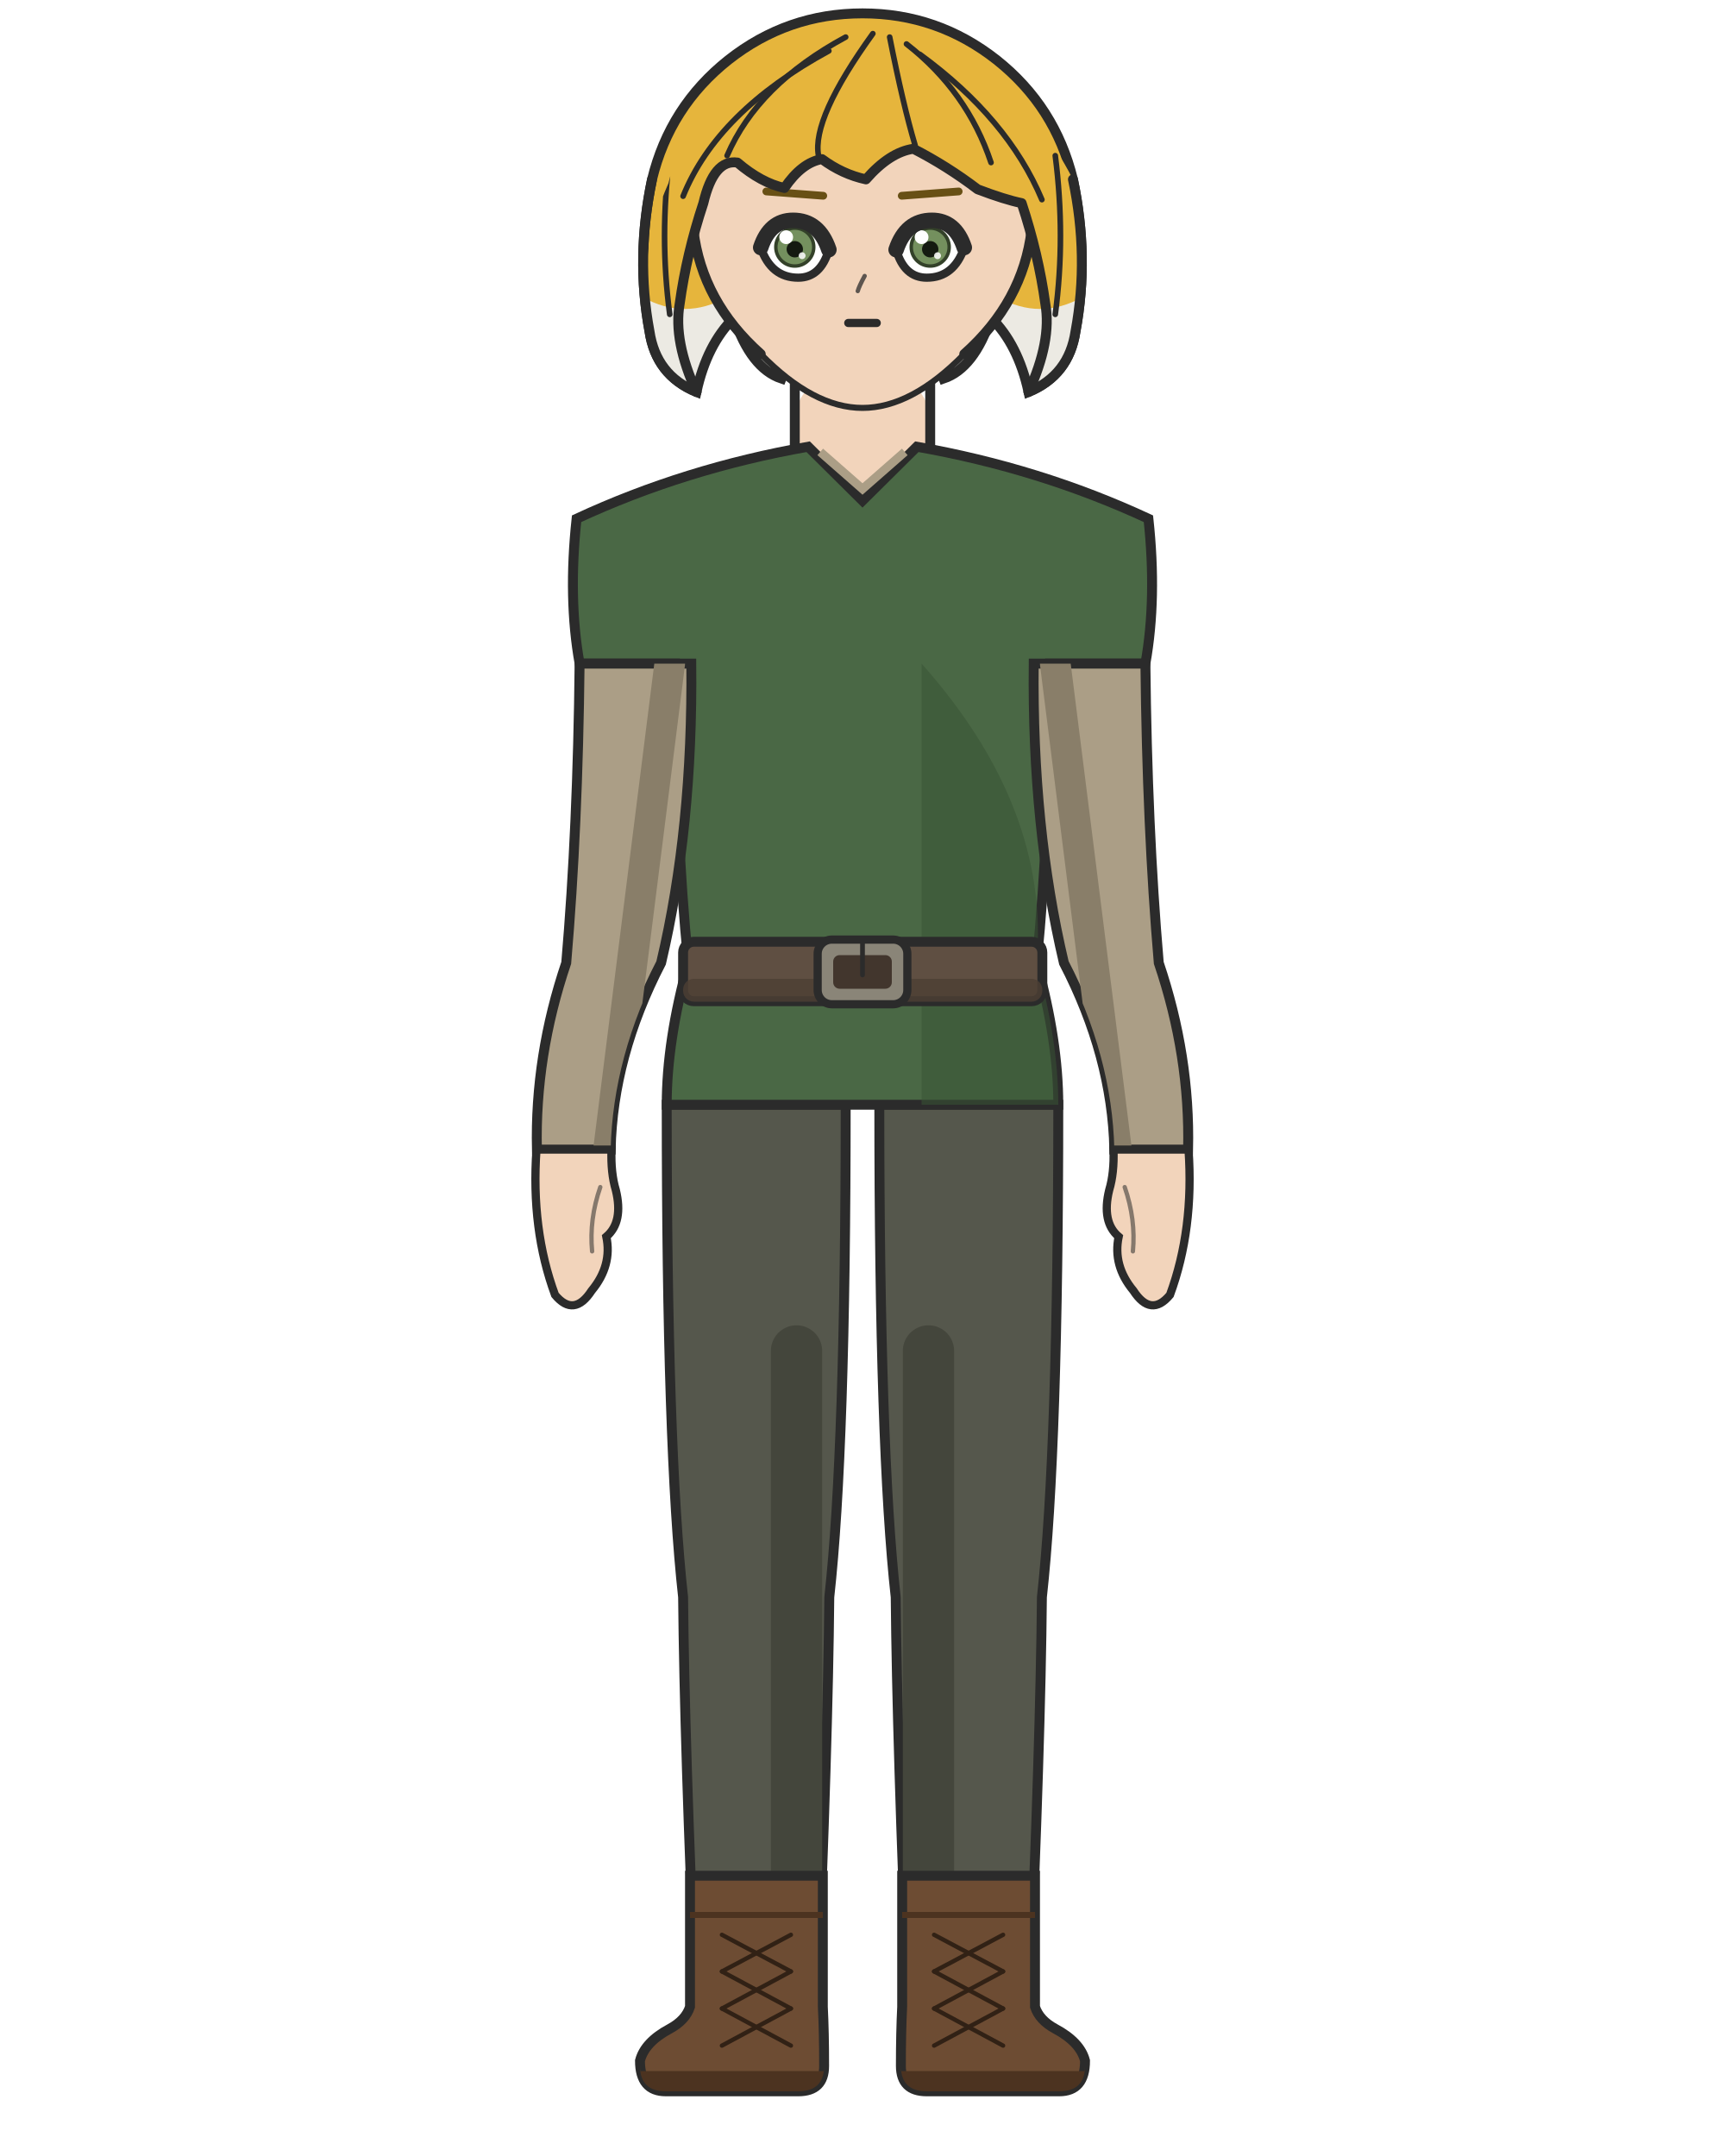
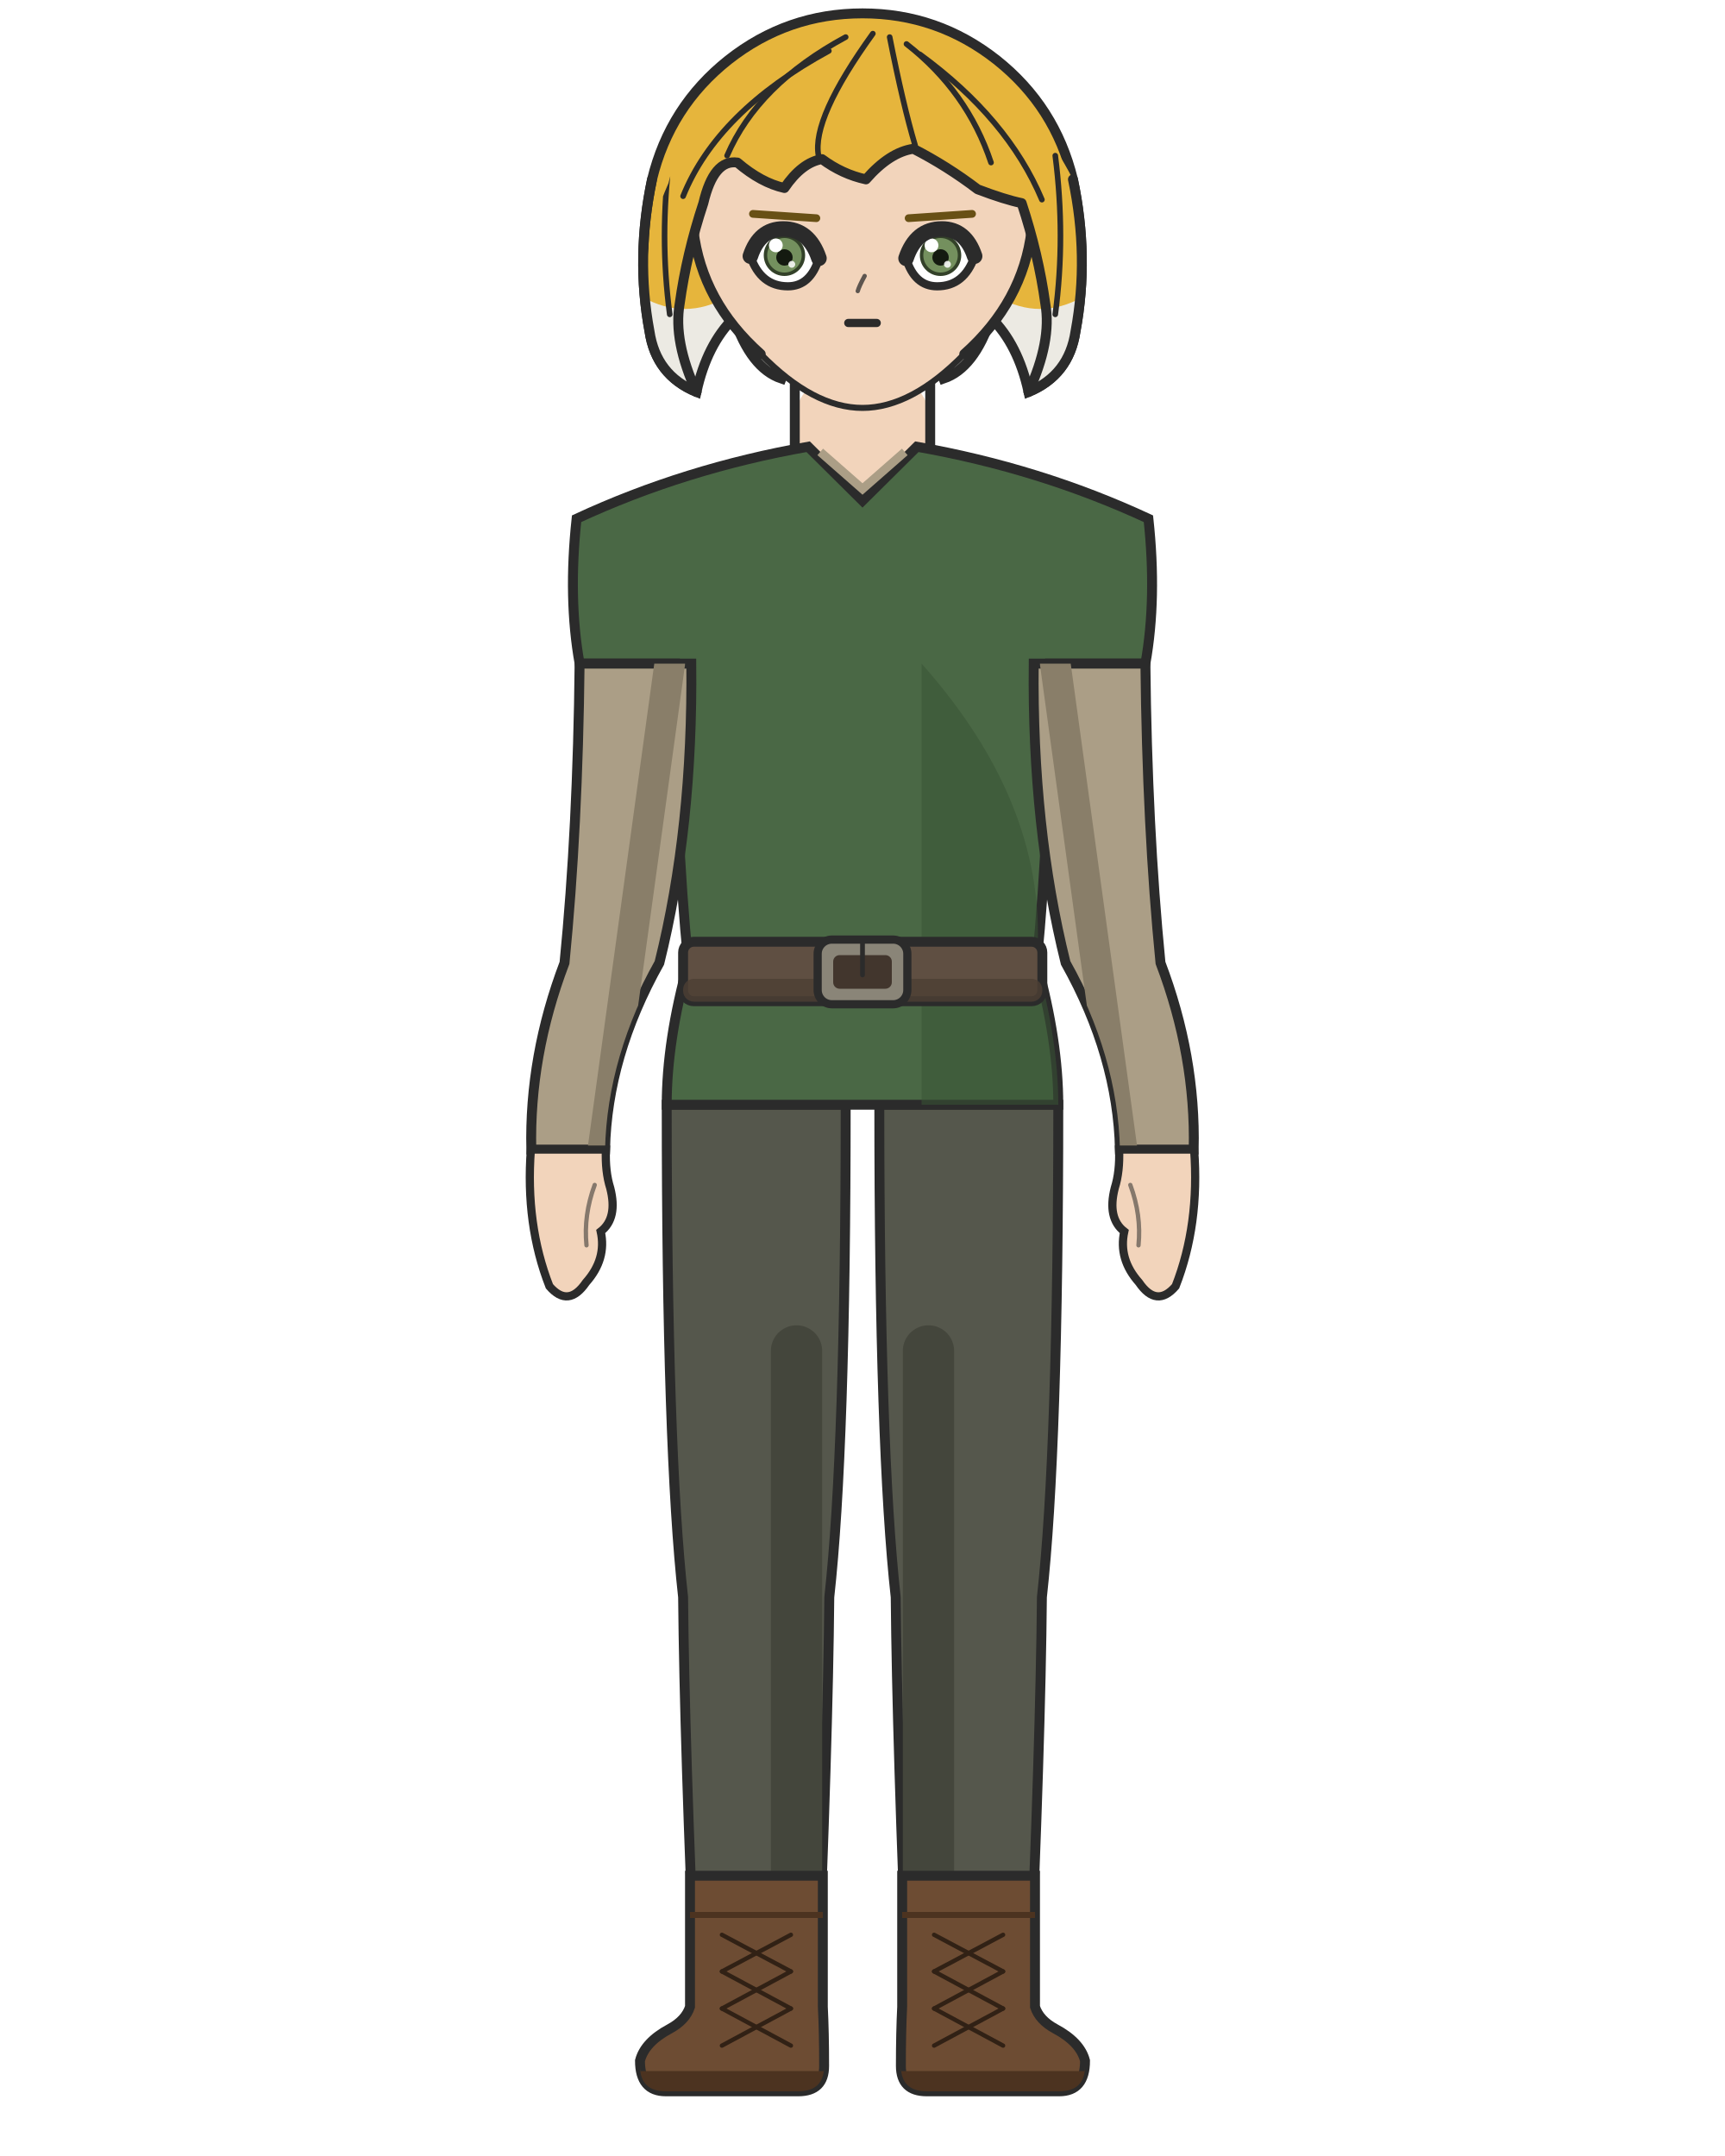
<svg xmlns="http://www.w3.org/2000/svg" width="400" height="500" viewBox="0 0 400 500">
  <rect width="100%" height="100%" fill="white" />
  <defs>
    <clipPath id="hair-tips">
      <path d="M 125.4 68.9 Q 138.0 74.4 149.0 68.9 Q 158.8 74.4 168.6 68.9 Q 183.5 74.4 200.0 68.9 Q 216.5 74.4 231.4 68.9 Q 241.2 74.4 251.0 68.9 Q 262.0 74.4 274.6 68.9 Q 274.6 107.4 274.6 143.5 Q 200.0 143.5 125.4 143.5 Z" />
    </clipPath>
    <clipPath id="hair-front">
      <path d="M 161.5 90.9 Q 156.1 79.1 157.6 70.5 Q 159.2 58.9 163.1 47.1 Q 165.5 36.9 171.0 37.7 Q 176.5 42.4 181.9 43.6 Q 185.9 37.7 190.6 36.9 Q 195.3 40.4 200.8 41.6 Q 206.3 35.3 211.8 34.5 Q 219.6 38.5 226.7 43.9 Q 233.0 46.3 236.9 47.1 Q 240.8 58.9 242.4 70.5 Q 243.9 79.1 238.5 90.9 Q 247.9 87.0 249.4 76.8 Q 252.6 59.6 248.8 41.6 Q 241.3 26.9 228.6 17.0 Q 216.0 7.1 200.0 7.1 Q 184.0 7.1 171.4 17.0 Q 158.7 26.9 155.0 42.5 Q 147.4 59.6 150.6 76.8 Q 152.1 87.0 161.5 90.9 Z" />
    </clipPath>
  </defs>
  <path d="M 151.2 41.6 Q 155.3 24.7 168.9 13.9 Q 182.6 3.1 200.0 3.1 Q 217.4 3.1 231.1 13.9 Q 244.7 24.7 248.8 41.6 Q 252.6 59.6 249.4 76.8 Q 247.9 87.0 238.5 90.9 Q 236.1 79.9 229.8 73.7 Q 225.9 85.4 218.8 87.8 Q 214.1 75.2 206.3 72.1 Q 200.0 79.1 193.7 72.1 Q 185.9 75.2 181.2 87.8 Q 174.1 85.4 170.2 73.7 Q 163.9 79.9 161.5 90.9 Q 152.1 87.0 150.6 76.8 Q 147.4 59.6 151.2 41.6 Z" fill="#e6b53c" />
  <path d="M 151.2 41.6 Q 155.3 24.7 168.9 13.9 Q 182.6 3.1 200.0 3.1 Q 217.4 3.1 231.1 13.9 Q 244.7 24.7 248.8 41.6 Q 252.6 59.6 249.4 76.8 Q 247.9 87.0 238.5 90.9 Q 236.1 79.9 229.8 73.7 Q 225.9 85.4 218.8 87.8 Q 214.1 75.2 206.3 72.1 Q 200.0 79.1 193.7 72.1 Q 185.9 75.2 181.2 87.8 Q 174.1 85.4 170.2 73.7 Q 163.9 79.9 161.5 90.9 Q 152.1 87.0 150.6 76.8 Q 147.4 59.6 151.2 41.6 Z" fill="#eceae3" clip-path="url(#hair-tips)" />
  <path d="M 151.2 41.6 Q 155.3 24.7 168.9 13.9 Q 182.6 3.1 200.0 3.1 Q 217.4 3.1 231.1 13.9 Q 244.7 24.7 248.8 41.6 Q 252.6 59.6 249.4 76.8 Q 247.9 87.0 238.5 90.9 Q 236.1 79.9 229.8 73.7 Q 225.9 85.4 218.8 87.8 Q 214.1 75.2 206.3 72.1 Q 200.0 79.1 193.7 72.1 Q 185.9 75.2 181.2 87.8 Q 174.1 85.4 170.2 73.7 Q 163.9 79.9 161.5 90.9 Q 152.1 87.0 150.6 76.8 Q 147.4 59.6 151.2 41.6 Z" fill="none" stroke="#2b2b2b" stroke-width="2.3" />
  <rect x="184.3" y="86.7" width="31.4" height="34.1" rx="11.0" fill="#f2d4bb" />
  <line x1="184.3" y1="86.7" x2="184.3" y2="120.9" stroke="#2b2b2b" stroke-width="2.3" />
  <line x1="215.7" y1="86.7" x2="215.7" y2="120.9" stroke="#2b2b2b" stroke-width="2.3" />
  <path d="M 154.6 256.2 L 196.1 256.2 Q 196.1 336.2 192.3 370.4 Q 192.0 403.7 189.4 465.4 L 161.4 465.4 Q 158.7 403.7 158.4 370.4 Q 154.6 336.2 154.6 256.2 Z" fill="#55574c" stroke="#2b2b2b" stroke-width="2.3" />
  <line x1="184.7" y1="313.3" x2="184.7" y2="465.4" stroke="#44463c" stroke-width="11.9" stroke-linecap="round" />
  <path d="M 190.8 435.0 L 190.8 465.4 Q 191.1 471.3 191.1 479.1 Q 191.1 485.0 185.1 485.0 L 154.4 485.0 Q 148.4 485.0 148.4 477.9 Q 149.5 473.6 155.3 470.5 Q 159.0 468.5 160.0 465.4 L 160.0 435.0 Z" fill="#6d4c33" stroke="#2b2b2b" stroke-width="2.3" />
  <path d="M 191.1 480.3 L 148.4 480.3 L 148.4 479.1 Q 148.4 485.0 154.4 485.0 L 185.1 485.0 Q 191.1 485.0 191.1 479.1 Z" fill="#4c3320" />
  <line x1="160.0" y1="444.1" x2="190.8" y2="444.1" stroke="#4c3320" stroke-width="1.4" />
  <line x1="183.4" y1="448.7" x2="167.4" y2="457.2" stroke="#312115" stroke-width="1.0" stroke-linecap="round" />
  <line x1="167.4" y1="448.7" x2="183.4" y2="457.2" stroke="#312115" stroke-width="1.0" stroke-linecap="round" />
  <line x1="183.4" y1="457.2" x2="167.4" y2="465.8" stroke="#312115" stroke-width="1.0" stroke-linecap="round" />
  <line x1="167.4" y1="457.2" x2="183.4" y2="465.8" stroke="#312115" stroke-width="1.0" stroke-linecap="round" />
  <line x1="183.4" y1="465.8" x2="167.4" y2="474.4" stroke="#312115" stroke-width="1.0" stroke-linecap="round" />
  <line x1="167.4" y1="465.8" x2="183.4" y2="474.4" stroke="#312115" stroke-width="1.0" stroke-linecap="round" />
  <path d="M 203.9 256.2 L 245.4 256.2 Q 245.4 336.2 241.6 370.4 Q 241.3 403.7 238.6 465.4 L 210.6 465.4 Q 208.0 403.7 207.7 370.4 Q 203.9 336.2 203.9 256.2 Z" fill="#55574c" stroke="#2b2b2b" stroke-width="2.3" />
  <line x1="215.3" y1="313.3" x2="215.3" y2="465.4" stroke="#44463c" stroke-width="11.9" stroke-linecap="round" />
  <path d="M 209.2 435.0 L 209.2 465.4 Q 208.9 471.3 208.9 479.1 Q 208.9 485.0 214.9 485.0 L 245.6 485.0 Q 251.6 485.0 251.6 477.9 Q 250.5 473.6 244.7 470.5 Q 241.0 468.5 240.0 465.4 L 240.0 435.0 Z" fill="#6d4c33" stroke="#2b2b2b" stroke-width="2.3" />
  <path d="M 208.9 480.3 L 251.6 480.3 L 251.6 479.1 Q 251.6 485.0 245.6 485.0 L 214.9 485.0 Q 208.9 485.0 208.9 479.1 Z" fill="#4c3320" />
  <line x1="209.2" y1="444.1" x2="240.0" y2="444.1" stroke="#4c3320" stroke-width="1.4" />
  <line x1="232.6" y1="448.7" x2="216.6" y2="457.2" stroke="#312115" stroke-width="1.0" stroke-linecap="round" />
  <line x1="216.6" y1="448.7" x2="232.6" y2="457.2" stroke="#312115" stroke-width="1.0" stroke-linecap="round" />
  <line x1="232.6" y1="457.2" x2="216.6" y2="465.8" stroke="#312115" stroke-width="1.0" stroke-linecap="round" />
  <line x1="216.6" y1="457.2" x2="232.6" y2="465.8" stroke="#312115" stroke-width="1.0" stroke-linecap="round" />
  <line x1="232.6" y1="465.8" x2="216.6" y2="474.4" stroke="#312115" stroke-width="1.0" stroke-linecap="round" />
  <line x1="216.6" y1="465.8" x2="232.6" y2="474.4" stroke="#312115" stroke-width="1.0" stroke-linecap="round" />
  <path d="M 187.4 103.6 Q 158.9 108.6 133.7 120.3 Q 131.7 138.8 134.4 153.9 L 156.5 153.9 Q 156.5 192.0 159.6 223.3 Q 154.6 241.4 154.6 256.2 L 245.4 256.2 Q 245.4 241.4 240.4 223.3 Q 243.5 192.0 243.5 153.9 L 265.6 153.9 Q 268.3 138.8 266.3 120.3 Q 241.1 108.6 212.6 103.6 L 200.0 116.1 Z" fill="#4a6845" stroke="#2b2b2b" stroke-width="2.3" />
  <path d="M 190.2 104.8 L 200.0 113.4 L 209.8 104.8" fill="none" stroke="#ab9e86" stroke-width="2.0" />
  <path d="M 213.7 153.9 Q 243.5 187.4 240.4 223.3 Q 245.4 241.4 245.4 256.2 L 213.7 256.2 Z" fill="#395335" opacity="0.55" />
  <rect x="158.4" y="218.4" width="83.3" height="13.8" rx="2.5" fill="#5f4f42" stroke="#2b2b2b" stroke-width="2.3" />
  <rect x="158.4" y="227.0" width="83.3" height="5.3" rx="2.5" fill="#4c3e33" opacity="0.8" />
  <rect x="189.6" y="217.9" width="20.8" height="15.0" rx="3.3" fill="#8a8578" stroke="#2b2b2b" stroke-width="1.9" />
  <rect x="193.2" y="221.5" width="13.6" height="7.8" rx="1.5" fill="#42362d" />
  <line x1="200.0" y1="217.9" x2="200.0" y2="226.1" stroke="#2b2b2b" stroke-width="1.1" stroke-linecap="round" />
  <defs>
    <clipPath id="arm-l">
-       <path d="M 160.3 153.9 L 134.4 153.9 Q 134.0 192.0 131.3 223.3 Q 124.0 244.9 124.5 266.6 L 141.6 266.6 Q 142.1 244.9 153.3 223.3 Q 160.7 192.0 160.3 153.9 Z" />
+       <path d="M 160.3 153.9 L 134.4 153.9 Q 134.0 192.0 130.9 223.3 Q 122.7 244.9 123.2 266.6 L 140.3 266.6 Q 140.8 244.9 152.9 223.3 Q 160.7 192.0 160.3 153.9 Z" />
    </clipPath>
  </defs>
-   <path d="M 160.3 153.9 L 134.4 153.9 Q 134.0 192.0 131.3 223.3 Q 124.0 244.9 124.5 266.6 L 141.6 266.6 Q 142.1 244.9 153.3 223.3 Q 160.7 192.0 160.3 153.9 Z" fill="#ab9e86" stroke="#2b2b2b" stroke-width="2.3" />
+   <path d="M 160.3 153.9 L 134.4 153.9 Q 134.0 192.0 130.9 223.3 Q 122.7 244.9 123.2 266.6 L 140.3 266.6 Q 140.8 244.9 152.9 223.3 Q 160.7 192.0 160.3 153.9 Z" fill="#ab9e86" stroke="#2b2b2b" stroke-width="2.3" />
  <g clip-path="url(#arm-l)">
-     <line x1="155.3" y1="153.9" x2="141.1" y2="266.6" stroke="#897e69" stroke-width="7.1" stroke-linecap="round" />
+     <line x1="155.3" y1="153.9" x2="139.8" y2="266.6" stroke="#897e69" stroke-width="7.1" stroke-linecap="round" />
  </g>
-   <path d="M 124.4 266.6 Q 123.1 285.1 128.7 300.3 Q 133.1 305.6 137.2 299.3 Q 142.0 293.5 140.6 286.8 Q 144.6 283.4 142.8 276.0 Q 141.6 272.0 141.8 266.6 Z" fill="#f2d4bb" stroke="#2b2b2b" stroke-width="1.9" />
-   <path d="M 139.2 275.3 Q 136.6 282.8 137.3 290.2" fill="none" stroke="#2b2b2b" stroke-width="1.0" opacity="0.55" stroke-linecap="round" />
+   <path d="M 123.1 266.6 Q 121.8 284.0 127.4 298.3 Q 131.8 303.4 135.9 297.4 Q 140.7 292.0 139.3 285.6 Q 143.3 282.5 141.5 275.5 Q 140.3 271.7 140.5 266.6 Z" fill="#f2d4bb" stroke="#2b2b2b" stroke-width="1.9" />
+   <path d="M 137.9 274.8 Q 135.3 281.8 136.0 288.8" fill="none" stroke="#2b2b2b" stroke-width="1.0" opacity="0.55" stroke-linecap="round" />
  <defs>
    <clipPath id="arm-r">
-       <path d="M 239.7 153.9 L 265.6 153.9 Q 266.0 192.0 268.7 223.3 Q 276.0 244.9 275.5 266.6 L 258.4 266.6 Q 257.9 244.9 246.7 223.3 Q 239.3 192.0 239.7 153.9 Z" />
+       <path d="M 239.7 153.9 L 265.6 153.9 Q 266.0 192.0 269.1 223.3 Q 277.3 244.9 276.8 266.6 L 259.7 266.6 Q 259.2 244.9 247.1 223.3 Q 239.3 192.0 239.7 153.9 Z" />
    </clipPath>
  </defs>
-   <path d="M 239.7 153.9 L 265.6 153.9 Q 266.0 192.0 268.7 223.3 Q 276.0 244.9 275.5 266.6 L 258.4 266.6 Q 257.9 244.9 246.7 223.3 Q 239.3 192.0 239.7 153.9 Z" fill="#ab9e86" stroke="#2b2b2b" stroke-width="2.3" />
+   <path d="M 239.7 153.9 L 265.6 153.9 Q 266.0 192.0 269.1 223.3 Q 277.3 244.9 276.8 266.6 L 259.7 266.6 Q 259.2 244.9 247.1 223.3 Q 239.3 192.0 239.7 153.9 Z" fill="#ab9e86" stroke="#2b2b2b" stroke-width="2.3" />
  <g clip-path="url(#arm-r)">
-     <line x1="244.7" y1="153.9" x2="258.9" y2="266.6" stroke="#897e69" stroke-width="7.1" stroke-linecap="round" />
+     <line x1="244.7" y1="153.9" x2="260.2" y2="266.6" stroke="#897e69" stroke-width="7.1" stroke-linecap="round" />
  </g>
-   <path d="M 275.6 266.6 Q 276.9 285.1 271.3 300.3 Q 266.9 305.6 262.8 299.3 Q 258.0 293.5 259.4 286.8 Q 255.4 283.4 257.2 276.0 Q 258.4 272.0 258.2 266.6 Z" fill="#f2d4bb" stroke="#2b2b2b" stroke-width="1.9" />
-   <path d="M 260.8 275.3 Q 263.4 282.8 262.7 290.2" fill="none" stroke="#2b2b2b" stroke-width="1.0" opacity="0.55" stroke-linecap="round" />
+   <path d="M 276.9 266.6 Q 278.2 284.0 272.6 298.3 Q 268.2 303.4 264.1 297.4 Q 259.3 292.0 260.7 285.6 Q 256.7 282.5 258.5 275.5 Q 259.7 271.7 259.5 266.6 Z" fill="#f2d4bb" stroke="#2b2b2b" stroke-width="1.9" />
+   <path d="M 262.1 274.8 Q 264.7 281.8 264.0 288.8" fill="none" stroke="#2b2b2b" stroke-width="1.0" opacity="0.55" stroke-linecap="round" />
  <path d="M 200.0 14.1 Q 216.3 14.1 227.7 25.6 Q 239.2 37.1 239.2 53.4 Q 237.2 70.0 223.6 82.1 Q 211.4 94.6 200.0 94.6 Q 188.6 94.6 176.4 82.1 Q 162.8 70.0 160.8 53.4 Q 160.8 37.1 172.3 25.6 Q 183.7 14.1 200.0 14.1 Z" fill="#f2d4bb" />
  <path d="M 176.4 82.1 Q 162.8 70.0 160.8 53.4 Q 160.8 37.1 172.3 25.6 Q 183.7 14.1 200.0 14.1 Q 216.3 14.1 227.7 25.6 Q 239.2 37.1 239.2 53.4 Q 237.2 70.0 223.6 82.1" fill="none" stroke="#2b2b2b" stroke-width="2.3" stroke-linecap="round" />
  <path d="M 223.6 82.1 Q 211.4 94.6 200.0 94.6 Q 188.6 94.6 176.4 82.1" fill="none" stroke="#2b2b2b" stroke-width="1.4" stroke-linecap="round" />
-   <line x1="190.9" y1="45.4" x2="177.7" y2="44.4" stroke="#685015" stroke-width="1.8" stroke-linecap="round" />
+   <line x1="189.3" y1="50.6" x2="174.6" y2="49.6" stroke="#685015" stroke-width="1.8" stroke-linecap="round" />
  <defs>
    <clipPath id="eye-l">
-       <path d="M 192.2 57.9 Q 189.9 51.1 183.9 51.1 Q 178.5 51.1 176.4 57.4 Q 178.8 64.4 185.1 64.4 Q 190.3 64.4 192.2 57.9 Z" />
+       <path d="M 189.9 59.9 Q 187.6 53.1 181.6 53.1 Q 176.1 53.1 174.0 59.4 Q 176.4 66.4 182.7 66.4 Q 187.9 66.4 189.9 59.9 Z" />
    </clipPath>
  </defs>
-   <path d="M 192.2 57.9 Q 189.9 51.1 183.9 51.1 Q 178.5 51.1 176.4 57.4 Q 178.8 64.4 185.1 64.4 Q 190.3 64.4 192.2 57.9 Z" fill="white" stroke="#2b2b2b" stroke-width="1.9" />
+   <path d="M 189.9 59.9 Q 187.6 53.1 181.6 53.1 Q 176.1 53.1 174.0 59.4 Q 176.4 66.4 182.7 66.4 Q 187.9 66.4 189.9 59.9 Z" fill="white" stroke="#2b2b2b" stroke-width="1.9" />
  <g clip-path="url(#eye-l)">
-     <circle cx="184.3" cy="57.3" r="4.8" fill="#334129" />
-     <circle cx="184.3" cy="57.3" r="4.0" fill="#74905e" />
-     <circle cx="184.3" cy="57.8" r="1.9" fill="#141a10" />
-     <circle cx="182.3" cy="55.0" r="1.6" fill="white" />
-     <circle cx="186.0" cy="59.3" r="0.8" fill="white" opacity="0.85" />
+     <circle cx="181.9" cy="59.2" r="4.8" fill="#334129" />
+     <circle cx="181.9" cy="59.2" r="4.0" fill="#74905e" />
+     <circle cx="181.9" cy="59.7" r="1.9" fill="#141a10" />
+     <circle cx="179.9" cy="56.9" r="1.6" fill="white" />
+     <circle cx="183.6" cy="61.3" r="0.8" fill="white" opacity="0.85" />
  </g>
-   <path d="M 192.2 57.9 Q 189.9 51.1 183.9 51.1 Q 178.5 51.1 176.4 57.4" fill="none" stroke="#2b2b2b" stroke-width="3.6" stroke-linecap="round" />
-   <line x1="209.1" y1="45.4" x2="222.3" y2="44.4" stroke="#685015" stroke-width="1.8" stroke-linecap="round" />
+   <path d="M 189.9 59.9 Q 187.6 53.1 181.6 53.1 Q 176.1 53.1 174.0 59.4" fill="none" stroke="#2b2b2b" stroke-width="3.6" stroke-linecap="round" />
+   <line x1="210.7" y1="50.6" x2="225.4" y2="49.6" stroke="#685015" stroke-width="1.8" stroke-linecap="round" />
  <defs>
    <clipPath id="eye-r">
-       <path d="M 207.8 57.9 Q 210.1 51.1 216.1 51.1 Q 221.5 51.1 223.6 57.4 Q 221.2 64.4 214.9 64.4 Q 209.7 64.4 207.8 57.9 Z" />
+       <path d="M 210.1 59.9 Q 212.4 53.1 218.4 53.1 Q 223.9 53.1 226.0 59.4 Q 223.6 66.4 217.3 66.4 Q 212.1 66.4 210.1 59.9 Z" />
    </clipPath>
  </defs>
-   <path d="M 207.8 57.9 Q 210.1 51.1 216.1 51.1 Q 221.5 51.1 223.6 57.4 Q 221.2 64.4 214.9 64.4 Q 209.7 64.4 207.8 57.9 Z" fill="white" stroke="#2b2b2b" stroke-width="1.9" />
+   <path d="M 210.1 59.9 Q 212.4 53.1 218.4 53.1 Q 223.9 53.1 226.0 59.4 Q 223.6 66.4 217.3 66.4 Q 212.1 66.4 210.1 59.9 Z" fill="white" stroke="#2b2b2b" stroke-width="1.9" />
  <g clip-path="url(#eye-r)">
-     <circle cx="215.7" cy="57.3" r="4.8" fill="#334129" />
-     <circle cx="215.7" cy="57.3" r="4.0" fill="#74905e" />
-     <circle cx="215.7" cy="57.8" r="1.9" fill="#141a10" />
-     <circle cx="213.7" cy="55.0" r="1.6" fill="white" />
-     <circle cx="217.4" cy="59.3" r="0.8" fill="white" opacity="0.85" />
+     <circle cx="218.1" cy="59.2" r="4.8" fill="#334129" />
+     <circle cx="218.1" cy="59.2" r="4.0" fill="#74905e" />
+     <circle cx="218.1" cy="59.7" r="1.9" fill="#141a10" />
+     <circle cx="216.0" cy="56.9" r="1.6" fill="white" />
+     <circle cx="219.7" cy="61.3" r="0.8" fill="white" opacity="0.85" />
  </g>
-   <path d="M 207.8 57.9 Q 210.1 51.1 216.1 51.1 Q 221.5 51.1 223.6 57.4" fill="none" stroke="#2b2b2b" stroke-width="3.6" stroke-linecap="round" />
+   <path d="M 210.1 59.9 Q 212.4 53.1 218.4 53.1 Q 223.9 53.1 226.0 59.4" fill="none" stroke="#2b2b2b" stroke-width="3.6" stroke-linecap="round" />
  <path d="M 200.5 64.0 Q 199.2 66.4 198.9 67.5" fill="none" stroke="#2b2b2b" stroke-width="1.0" opacity="0.75" stroke-linecap="round" />
  <path d="M 196.7 74.9 Q 200.0 74.9 203.3 74.9" fill="none" stroke="#2b2b2b" stroke-width="1.9" stroke-linecap="round" />
  <path d="M 161.5 90.9 Q 156.1 79.1 157.6 70.5 Q 159.2 58.9 163.1 47.1 Q 165.5 36.9 171.0 37.7 Q 176.5 42.4 181.9 43.6 Q 185.9 37.7 190.6 36.9 Q 195.3 40.4 200.8 41.6 Q 206.3 35.3 211.8 34.5 Q 219.6 38.5 226.7 43.9 Q 233.0 46.3 236.9 47.1 Q 240.8 58.9 242.4 70.5 Q 243.9 79.1 238.5 90.9 Q 247.9 87.0 249.4 76.8 Q 252.6 59.6 248.8 41.6 Q 241.3 26.9 228.6 17.0 Q 216.0 7.1 200.0 7.1 Q 184.0 7.1 171.4 17.0 Q 158.7 26.9 155.0 42.5 Q 147.4 59.6 150.6 76.8 Q 152.1 87.0 161.5 90.9 Z" fill="#e6b53c" />
  <path d="M 161.5 90.9 Q 156.1 79.1 157.6 70.5 Q 159.2 58.9 163.1 47.1 Q 165.5 36.9 171.0 37.7 Q 176.5 42.4 181.9 43.6 Q 185.9 37.7 190.6 36.9 Q 195.3 40.4 200.8 41.6 Q 206.3 35.3 211.8 34.5 Q 219.6 38.5 226.7 43.9 Q 233.0 46.3 236.9 47.1 Q 240.8 58.9 242.4 70.5 Q 243.9 79.1 238.5 90.9 Q 247.9 87.0 249.4 76.8 Q 252.6 59.6 248.8 41.6 Q 241.3 26.9 228.6 17.0 Q 216.0 7.1 200.0 7.1 Q 184.0 7.1 171.4 17.0 Q 158.7 26.9 155.0 42.5 Q 147.4 59.6 150.6 76.8 Q 152.1 87.0 161.5 90.9 Z" fill="#eceae3" clip-path="url(#hair-tips)" />
  <path d="M 161.5 90.9 Q 156.1 79.1 157.6 70.5 Q 159.2 58.9 163.1 47.1 Q 165.5 36.9 171.0 37.7 Q 176.5 42.4 181.9 43.6 Q 185.9 37.7 190.6 36.9 Q 195.3 40.4 200.8 41.6 Q 206.3 35.3 211.8 34.5 Q 219.6 38.5 226.7 43.9 Q 233.0 46.3 236.9 47.1 Q 240.8 58.9 242.4 70.5 Q 243.9 79.1 238.5 90.9" fill="none" stroke="#2b2b2b" stroke-width="2.3" stroke-linecap="round" stroke-linejoin="round" />
  <path d="M 161.5 90.9 Q 152.1 87.0 150.6 76.8 Q 147.4 59.6 151.2 41.6" fill="none" stroke="#2b2b2b" stroke-width="2.3" stroke-linecap="round" />
  <path d="M 238.5 90.9 Q 247.9 87.0 249.4 76.8 Q 252.6 59.6 248.8 41.6" fill="none" stroke="#2b2b2b" stroke-width="2.3" stroke-linecap="round" />
  <path d="M 196.1 8.6 Q 175.7 19.6 168.6 36.1" fill="none" stroke="#2b2b2b" stroke-width="1.3" stroke-linecap="round" clip-path="url(#hair-front)" />
  <path d="M 202.4 7.8 Q 188.2 27.5 189.8 36.1" fill="none" stroke="#2b2b2b" stroke-width="1.3" stroke-linecap="round" clip-path="url(#hair-front)" />
  <path d="M 206.3 8.6 Q 209.4 24.3 212.2 33.7" fill="none" stroke="#2b2b2b" stroke-width="1.3" stroke-linecap="round" clip-path="url(#hair-front)" />
  <path d="M 210.2 10.2 Q 224.3 21.2 229.8 37.7" fill="none" stroke="#2b2b2b" stroke-width="1.3" stroke-linecap="round" clip-path="url(#hair-front)" />
  <path d="M 213.3 12.6 Q 233.7 27.5 241.6 46.3" fill="none" stroke="#2b2b2b" stroke-width="1.3" stroke-linecap="round" clip-path="url(#hair-front)" />
  <path d="M 192.2 11.8 Q 166.3 25.9 158.4 45.5" fill="none" stroke="#2b2b2b" stroke-width="1.3" stroke-linecap="round" clip-path="url(#hair-front)" />
  <path d="M 244.7 36.1 Q 247.1 54.9 244.7 72.9" fill="none" stroke="#2b2b2b" stroke-width="1.3" stroke-linecap="round" clip-path="url(#hair-front)" />
  <path d="M 155.3 36.1 Q 152.9 54.9 155.3 72.9" fill="none" stroke="#2b2b2b" stroke-width="1.3" stroke-linecap="round" clip-path="url(#hair-front)" />
  <path d="M 235.3 57.3 Q 237.7 65.0 235.3 75.2" fill="none" stroke="#2b2b2b" stroke-width="1.3" stroke-linecap="round" clip-path="url(#hair-front)" />
  <path d="M 164.7 57.3 Q 162.3 65.0 164.7 75.2" fill="none" stroke="#2b2b2b" stroke-width="1.3" stroke-linecap="round" clip-path="url(#hair-front)" />
</svg>
